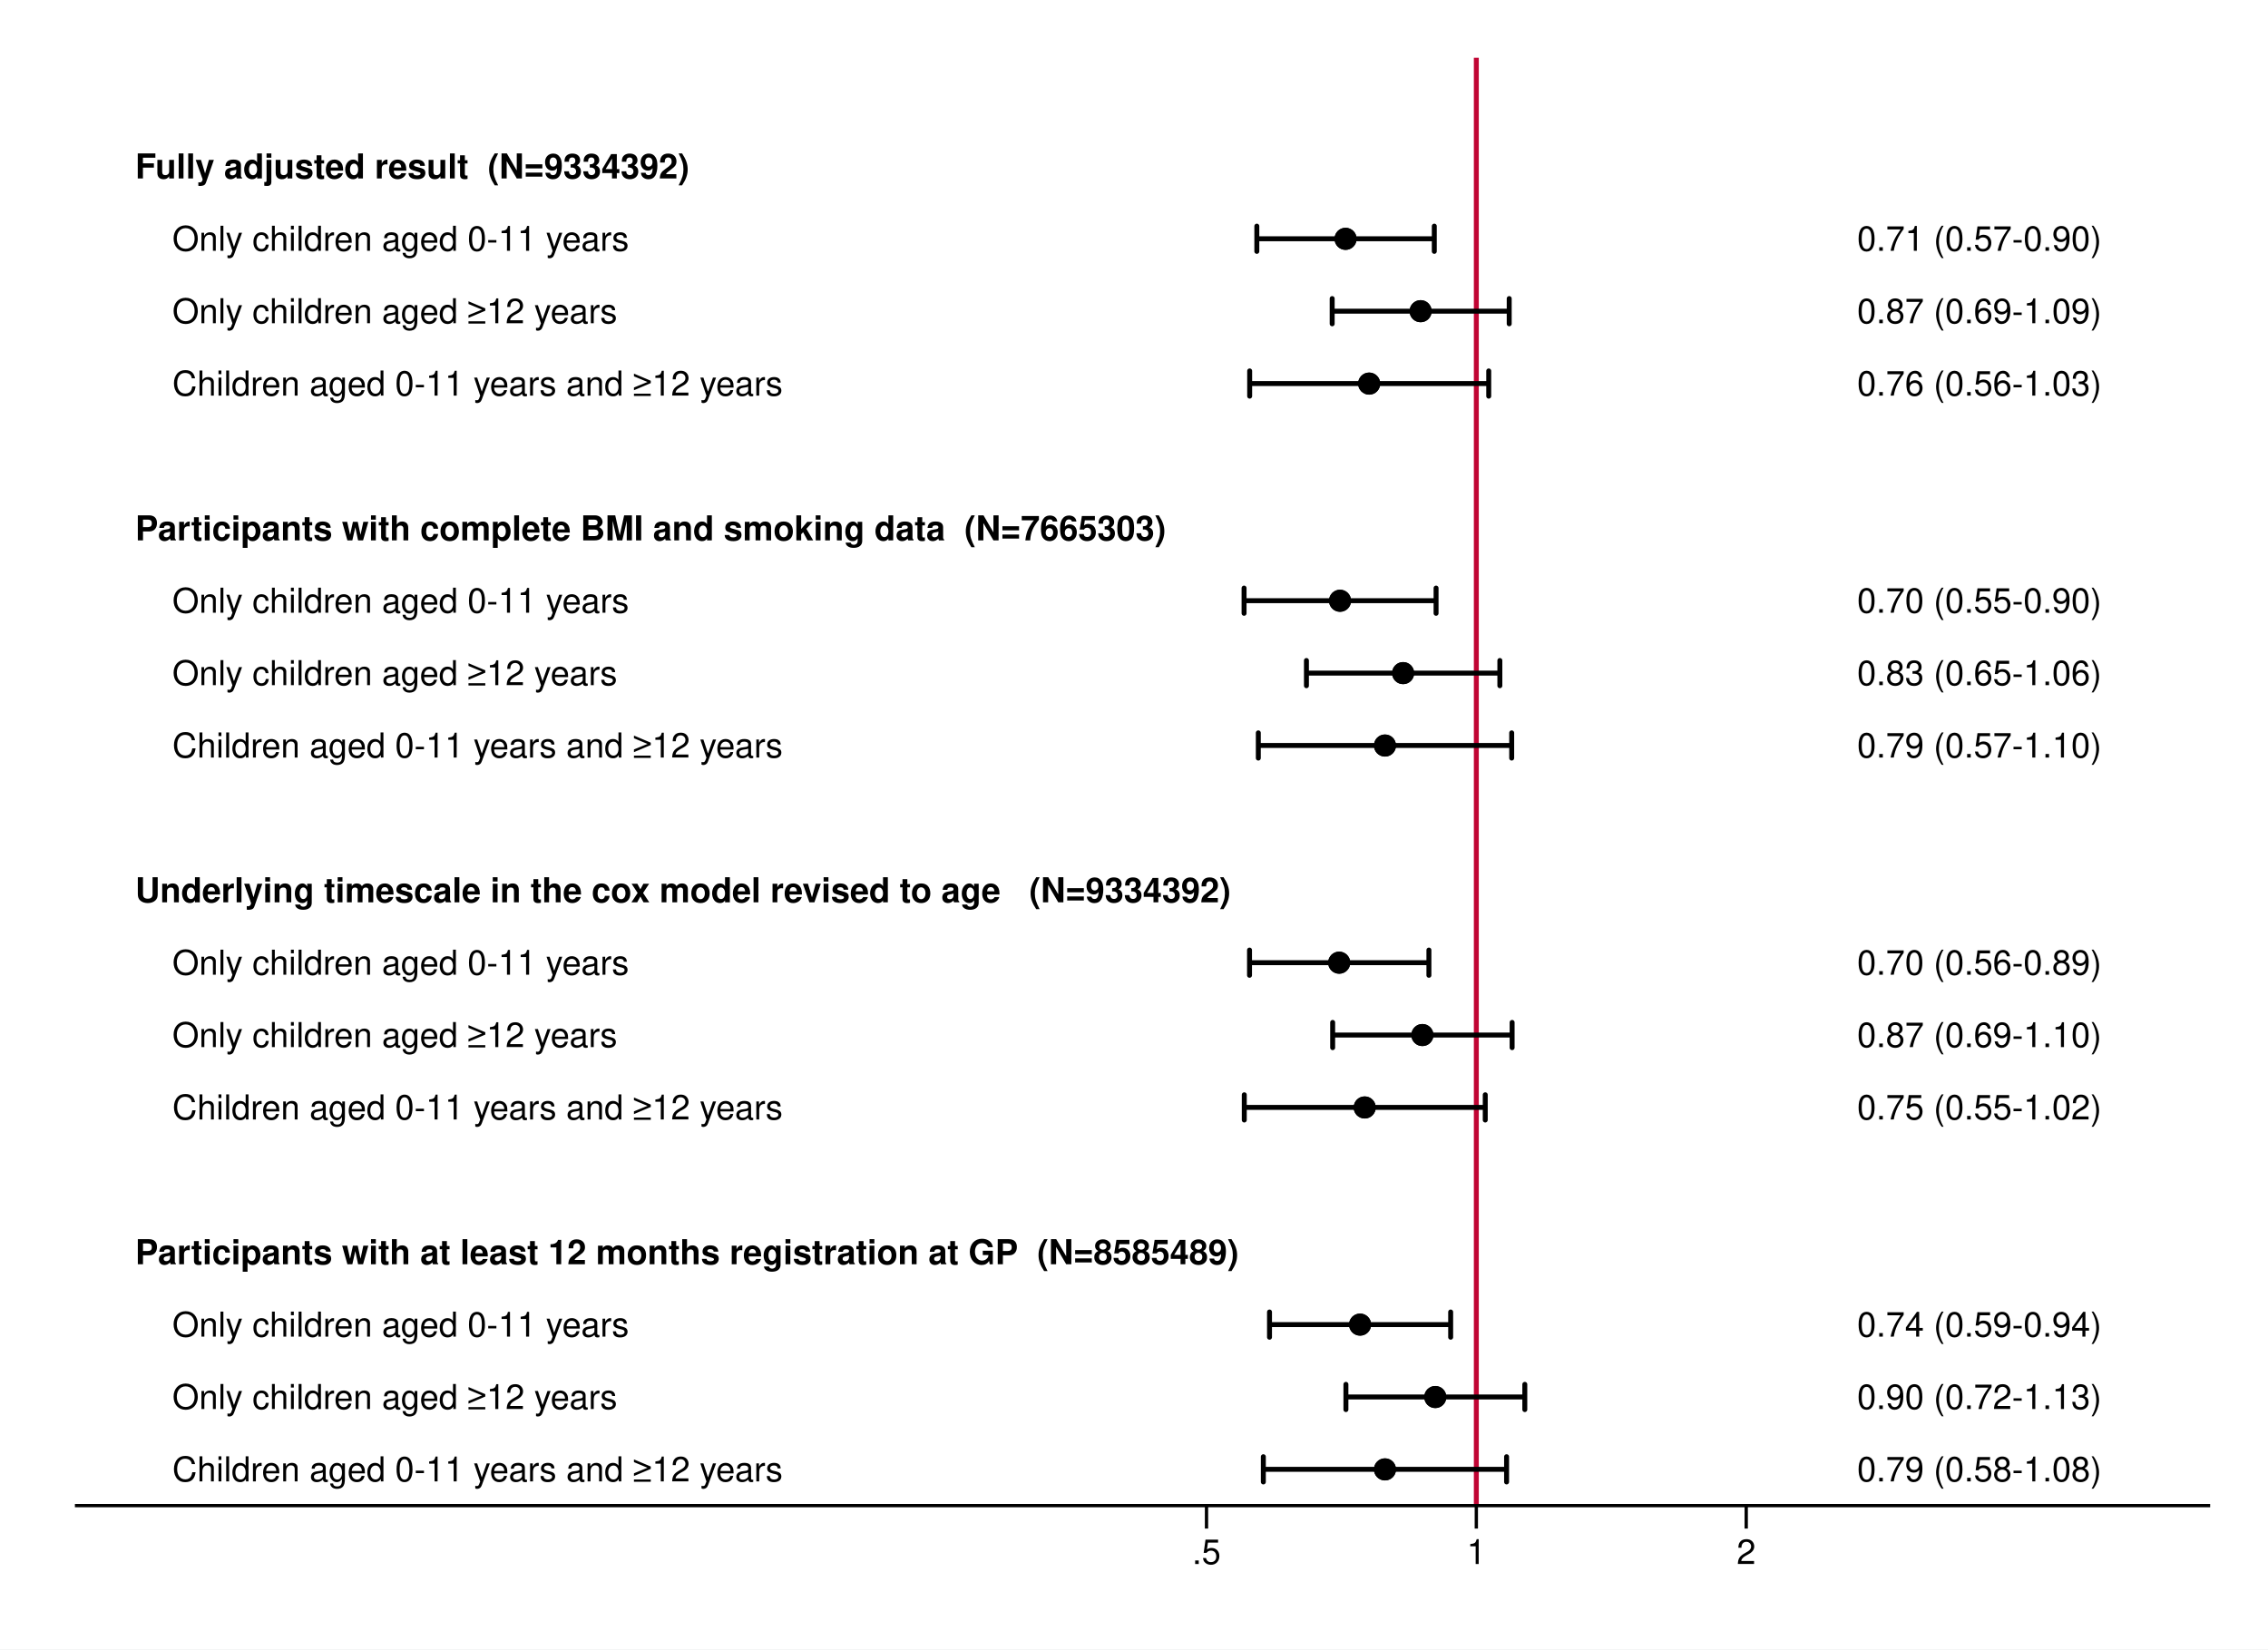
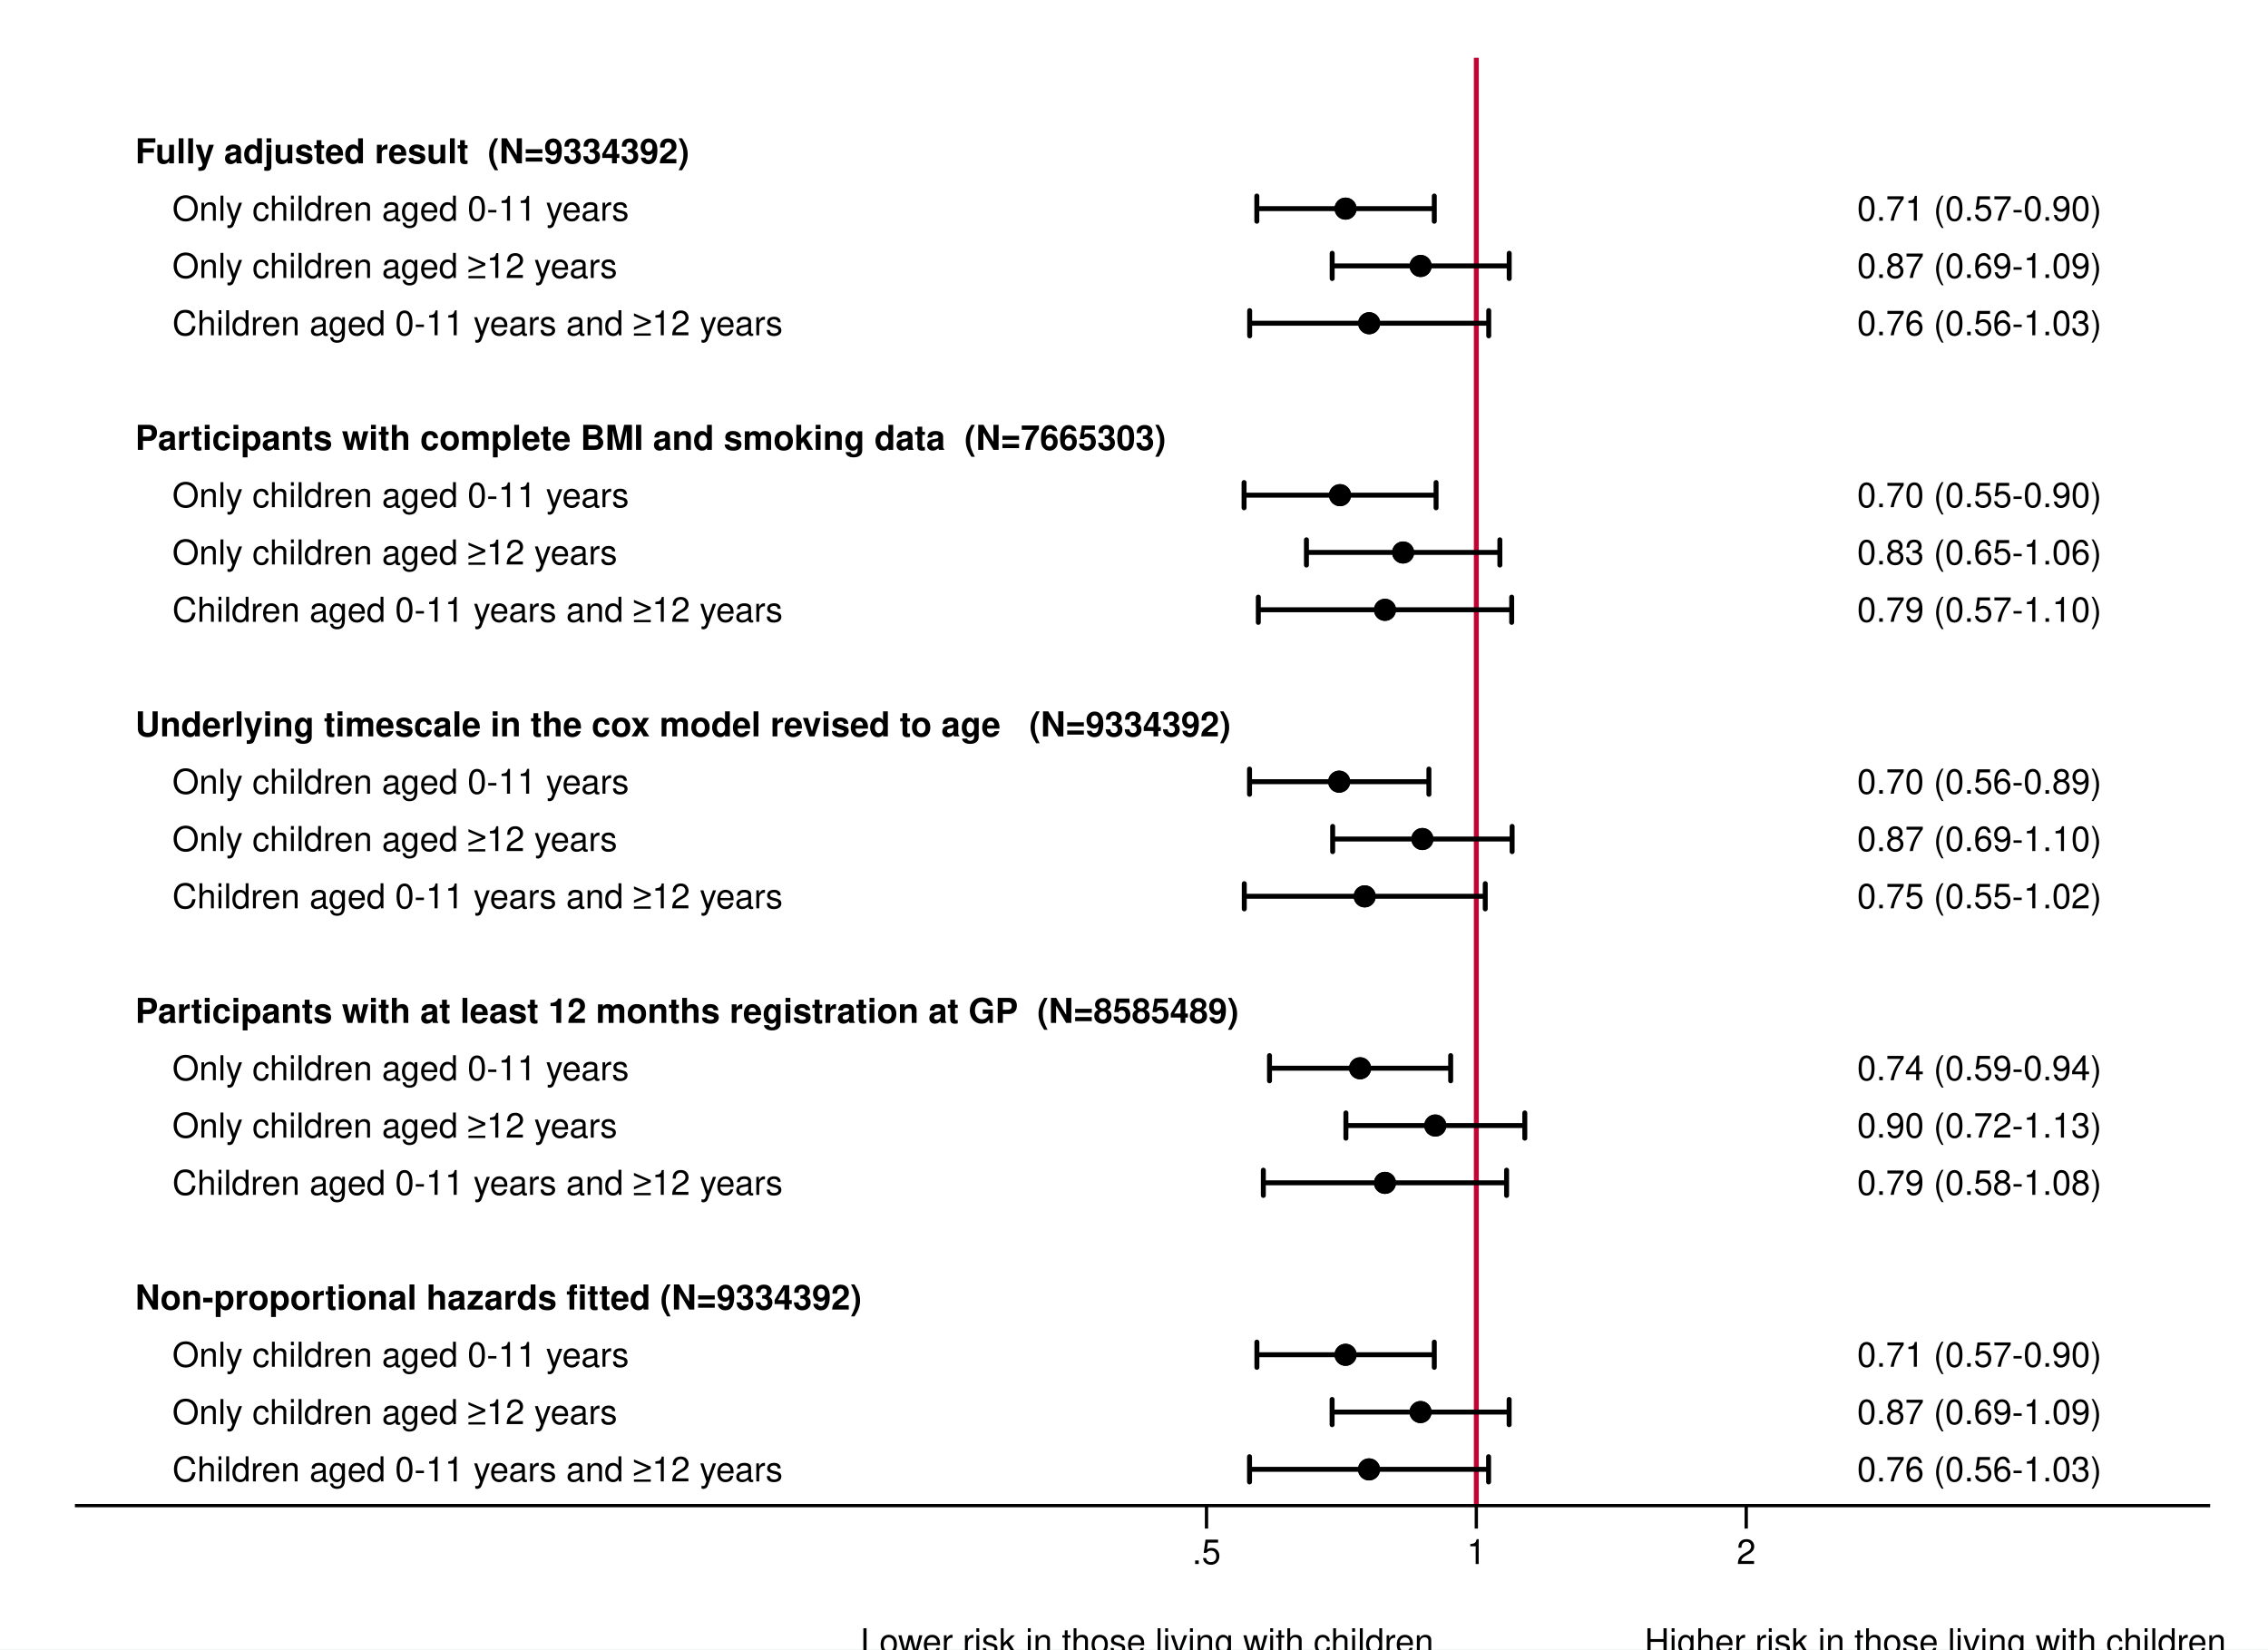
<svg xmlns="http://www.w3.org/2000/svg" version="1.1" width="5.50in" height="4.00in" viewBox="0 0 3960 2880">
  <rect x="0" y="0" width="3960" height="2880" style="fill:#EAF2F3;stroke:none" />
  <rect x="0.00" y="0.00" width="3959.88" height="2880.00" style="fill:#FFFFFF" />
  <rect x="2.88" y="2.88" width="3954.12" height="2874.24" style="fill:none;stroke:#FFFFFF;stroke-width:5.76" />
  <rect x="130.80" y="100.86" width="3728.22" height="2528.29" style="fill:#FFFFFF" />
  <rect x="133.68" y="103.74" width="3722.46" height="2522.53" style="fill:none;stroke:#FFFFFF;stroke-width:5.76" />
  <line x1="2577.71" y1="2629.15" x2="2577.71" y2="100.86" style="stroke:#C10534;stroke-width:8.64" />
-   <circle cx="2418.20" cy="2565.91" r="19.29" style="fill:#000000" />
-   <circle cx="2418.20" cy="2565.91" r="14.97" style="fill:none;stroke:#000000;stroke-width:8.64" />
-   <circle cx="2506.06" cy="2439.56" r="19.29" style="fill:#000000" />
-   <circle cx="2506.06" cy="2439.56" r="14.97" style="fill:none;stroke:#000000;stroke-width:8.64" />
-   <circle cx="2374.76" cy="2313.08" r="19.29" style="fill:#000000" />
-   <circle cx="2374.76" cy="2313.08" r="14.97" style="fill:none;stroke:#000000;stroke-width:8.64" />
-   <circle cx="2382.81" cy="1933.90" r="19.29" style="fill:#000000" />
-   <circle cx="2382.81" cy="1933.90" r="14.97" style="fill:none;stroke:#000000;stroke-width:8.64" />
-   <circle cx="2483.54" cy="1807.43" r="19.29" style="fill:#000000" />
-   <circle cx="2483.54" cy="1807.43" r="14.97" style="fill:none;stroke:#000000;stroke-width:8.64" />
-   <circle cx="2338.26" cy="1681.07" r="19.29" style="fill:#000000" />
-   <circle cx="2338.26" cy="1681.07" r="14.97" style="fill:none;stroke:#000000;stroke-width:8.64" />
-   <circle cx="2418.20" cy="1301.89" r="19.29" style="fill:#000000" />
-   <circle cx="2418.20" cy="1301.89" r="14.97" style="fill:none;stroke:#000000;stroke-width:8.64" />
-   <circle cx="2449.88" cy="1175.41" r="19.29" style="fill:#000000" />
-   <circle cx="2449.88" cy="1175.41" r="14.97" style="fill:none;stroke:#000000;stroke-width:8.64" />
-   <circle cx="2339.74" cy="1049.06" r="19.29" style="fill:#000000" />
-   <circle cx="2339.74" cy="1049.06" r="14.97" style="fill:none;stroke:#000000;stroke-width:8.64" />
-   <circle cx="2390.60" cy="669.88" r="19.29" style="fill:#000000" />
-   <circle cx="2390.60" cy="669.88" r="14.97" style="fill:none;stroke:#000000;stroke-width:8.64" />
-   <circle cx="2480.45" cy="543.40" r="19.29" style="fill:#000000" />
-   <circle cx="2480.45" cy="543.40" r="14.97" style="fill:none;stroke:#000000;stroke-width:8.64" />
-   <circle cx="2349.39" cy="417.05" r="19.29" style="fill:#000000" />
-   <circle cx="2349.39" cy="417.05" r="14.97" style="fill:none;stroke:#000000;stroke-width:8.64" />
-   <line x1="2205.84" y1="2565.79" x2="2630.55" y2="2565.79" style="stroke:#000000;stroke-width:8.64" />
-   <line x1="2630.55" y1="2587.82" x2="2630.55" y2="2543.76" stroke-linecap="round" style="stroke:#000000;stroke-width:8.64" />
-   <line x1="2205.84" y1="2587.82" x2="2205.84" y2="2543.76" stroke-linecap="round" style="stroke:#000000;stroke-width:8.64" />
-   <line x1="2350.01" y1="2439.44" x2="2662.36" y2="2439.44" style="stroke:#000000;stroke-width:8.64" />
-   <line x1="2662.36" y1="2461.46" x2="2662.36" y2="2417.41" stroke-linecap="round" style="stroke:#000000;stroke-width:8.64" />
-   <line x1="2350.01" y1="2461.46" x2="2350.01" y2="2417.41" stroke-linecap="round" style="stroke:#000000;stroke-width:8.64" />
-   <line x1="2216.61" y1="2313.08" x2="2532.91" y2="2313.08" style="stroke:#000000;stroke-width:8.64" />
-   <line x1="2532.91" y1="2335.11" x2="2532.91" y2="2291.06" stroke-linecap="round" style="stroke:#000000;stroke-width:8.64" />
-   <line x1="2216.61" y1="2335.11" x2="2216.61" y2="2291.06" stroke-linecap="round" style="stroke:#000000;stroke-width:8.64" />
-   <line x1="2172.55" y1="1933.78" x2="2593.30" y2="1933.78" style="stroke:#000000;stroke-width:8.64" />
-   <line x1="2593.30" y1="1955.81" x2="2593.30" y2="1911.75" stroke-linecap="round" style="stroke:#000000;stroke-width:8.64" />
-   <line x1="2172.55" y1="1955.81" x2="2172.55" y2="1911.75" stroke-linecap="round" style="stroke:#000000;stroke-width:8.64" />
-   <line x1="2326.87" y1="1807.43" x2="2640.21" y2="1807.43" style="stroke:#000000;stroke-width:8.64" />
-   <line x1="2640.21" y1="1829.45" x2="2640.21" y2="1785.40" stroke-linecap="round" style="stroke:#000000;stroke-width:8.64" />
-   <line x1="2326.87" y1="1829.45" x2="2326.87" y2="1785.40" stroke-linecap="round" style="stroke:#000000;stroke-width:8.64" />
-   <line x1="2181.71" y1="1681.07" x2="2494.92" y2="1681.07" style="stroke:#000000;stroke-width:8.64" />
-   <line x1="2494.92" y1="1703.10" x2="2494.92" y2="1659.04" stroke-linecap="round" style="stroke:#000000;stroke-width:8.64" />
-   <line x1="2181.71" y1="1703.10" x2="2181.71" y2="1659.04" stroke-linecap="round" style="stroke:#000000;stroke-width:8.64" />
-   <line x1="2197.06" y1="1301.77" x2="2639.46" y2="1301.77" style="stroke:#000000;stroke-width:8.64" />
-   <line x1="2639.46" y1="1323.80" x2="2639.46" y2="1279.74" stroke-linecap="round" style="stroke:#000000;stroke-width:8.64" />
-   <line x1="2197.06" y1="1323.80" x2="2197.06" y2="1279.74" stroke-linecap="round" style="stroke:#000000;stroke-width:8.64" />
-   <line x1="2281.08" y1="1175.41" x2="2618.80" y2="1175.41" style="stroke:#000000;stroke-width:8.64" />
-   <line x1="2618.80" y1="1197.44" x2="2618.80" y2="1153.39" stroke-linecap="round" style="stroke:#000000;stroke-width:8.64" />
-   <line x1="2281.08" y1="1197.44" x2="2281.08" y2="1153.39" stroke-linecap="round" style="stroke:#000000;stroke-width:8.64" />
-   <line x1="2172.18" y1="1048.94" x2="2507.42" y2="1048.94" style="stroke:#000000;stroke-width:8.64" />
-   <line x1="2507.42" y1="1070.97" x2="2507.42" y2="1026.91" stroke-linecap="round" style="stroke:#000000;stroke-width:8.64" />
-   <line x1="2172.18" y1="1070.97" x2="2172.18" y2="1026.91" stroke-linecap="round" style="stroke:#000000;stroke-width:8.64" />
-   <line x1="2181.96" y1="669.76" x2="2599.37" y2="669.76" style="stroke:#000000;stroke-width:8.64" />
-   <line x1="2599.37" y1="691.78" x2="2599.37" y2="647.73" stroke-linecap="round" style="stroke:#000000;stroke-width:8.64" />
-   <line x1="2181.96" y1="691.78" x2="2181.96" y2="647.73" stroke-linecap="round" style="stroke:#000000;stroke-width:8.64" />
-   <line x1="2326.01" y1="543.40" x2="2635.13" y2="543.40" style="stroke:#000000;stroke-width:8.64" />
-   <line x1="2635.13" y1="565.43" x2="2635.13" y2="521.38" stroke-linecap="round" style="stroke:#000000;stroke-width:8.64" />
-   <line x1="2326.01" y1="565.43" x2="2326.01" y2="521.38" stroke-linecap="round" style="stroke:#000000;stroke-width:8.64" />
-   <line x1="2194.46" y1="416.93" x2="2504.33" y2="416.93" style="stroke:#000000;stroke-width:8.64" />
-   <line x1="2504.33" y1="438.95" x2="2504.33" y2="394.90" stroke-linecap="round" style="stroke:#000000;stroke-width:8.64" />
-   <line x1="2194.46" y1="438.95" x2="2194.46" y2="394.90" stroke-linecap="round" style="stroke:#000000;stroke-width:8.64" />
+   <circle cx="2390.36" cy="2565.91" r="19.29" style="fill:#000000" />
+   <circle cx="2390.36" cy="2565.91" r="14.97" style="fill:none;stroke:#000000;stroke-width:8.64" />
+   <circle cx="2480.32" cy="2465.80" r="19.29" style="fill:#000000" />
+   <circle cx="2480.32" cy="2465.80" r="14.97" style="fill:none;stroke:#000000;stroke-width:8.64" />
+   <circle cx="2349.39" cy="2365.80" r="19.29" style="fill:#000000" />
+   <circle cx="2349.39" cy="2365.80" r="14.97" style="fill:none;stroke:#000000;stroke-width:8.64" />
+   <circle cx="2418.20" cy="2065.58" r="19.29" style="fill:#000000" />
+   <circle cx="2418.20" cy="2065.58" r="14.97" style="fill:none;stroke:#000000;stroke-width:8.64" />
+   <circle cx="2506.06" cy="1965.46" r="19.29" style="fill:#000000" />
+   <circle cx="2506.06" cy="1965.46" r="14.97" style="fill:none;stroke:#000000;stroke-width:8.64" />
+   <circle cx="2374.76" cy="1865.47" r="19.29" style="fill:#000000" />
+   <circle cx="2374.76" cy="1865.47" r="14.97" style="fill:none;stroke:#000000;stroke-width:8.64" />
+   <circle cx="2382.81" cy="1565.24" r="19.29" style="fill:#000000" />
+   <circle cx="2382.81" cy="1565.24" r="14.97" style="fill:none;stroke:#000000;stroke-width:8.64" />
+   <circle cx="2483.54" cy="1465.12" r="19.29" style="fill:#000000" />
+   <circle cx="2483.54" cy="1465.12" r="14.97" style="fill:none;stroke:#000000;stroke-width:8.64" />
+   <circle cx="2338.26" cy="1365.01" r="19.29" style="fill:#000000" />
+   <circle cx="2338.26" cy="1365.01" r="14.97" style="fill:none;stroke:#000000;stroke-width:8.64" />
+   <circle cx="2418.20" cy="1064.90" r="19.29" style="fill:#000000" />
+   <circle cx="2418.20" cy="1064.90" r="14.97" style="fill:none;stroke:#000000;stroke-width:8.64" />
+   <circle cx="2449.88" cy="964.79" r="19.29" style="fill:#000000" />
+   <circle cx="2449.88" cy="964.79" r="14.97" style="fill:none;stroke:#000000;stroke-width:8.64" />
+   <circle cx="2339.74" cy="864.67" r="19.29" style="fill:#000000" />
+   <circle cx="2339.74" cy="864.67" r="14.97" style="fill:none;stroke:#000000;stroke-width:8.64" />
+   <circle cx="2390.60" cy="564.44" r="19.29" style="fill:#000000" />
+   <circle cx="2390.60" cy="564.44" r="14.97" style="fill:none;stroke:#000000;stroke-width:8.64" />
+   <circle cx="2480.45" cy="464.45" r="19.29" style="fill:#000000" />
+   <circle cx="2480.45" cy="464.45" r="14.97" style="fill:none;stroke:#000000;stroke-width:8.64" />
+   <circle cx="2349.39" cy="364.33" r="19.29" style="fill:#000000" />
+   <circle cx="2349.39" cy="364.33" r="14.97" style="fill:none;stroke:#000000;stroke-width:8.64" />
+   <line x1="2181.71" y1="2565.79" x2="2599.12" y2="2565.79" style="stroke:#000000;stroke-width:8.64" />
+   <line x1="2599.12" y1="2587.82" x2="2599.12" y2="2543.76" stroke-linecap="round" style="stroke:#000000;stroke-width:8.64" />
+   <line x1="2181.71" y1="2587.82" x2="2181.71" y2="2543.76" stroke-linecap="round" style="stroke:#000000;stroke-width:8.64" />
+   <line x1="2325.88" y1="2465.80" x2="2635.01" y2="2465.80" style="stroke:#000000;stroke-width:8.64" />
+   <line x1="2635.01" y1="2487.82" x2="2635.01" y2="2443.77" stroke-linecap="round" style="stroke:#000000;stroke-width:8.64" />
+   <line x1="2325.88" y1="2487.82" x2="2325.88" y2="2443.77" stroke-linecap="round" style="stroke:#000000;stroke-width:8.64" />
+   <line x1="2194.58" y1="2365.68" x2="2504.33" y2="2365.68" style="stroke:#000000;stroke-width:8.64" />
+   <line x1="2504.33" y1="2387.71" x2="2504.33" y2="2343.65" stroke-linecap="round" style="stroke:#000000;stroke-width:8.64" />
+   <line x1="2194.58" y1="2387.71" x2="2194.58" y2="2343.65" stroke-linecap="round" style="stroke:#000000;stroke-width:8.64" />
+   <line x1="2205.84" y1="2065.45" x2="2630.55" y2="2065.45" style="stroke:#000000;stroke-width:8.64" />
+   <line x1="2630.55" y1="2087.48" x2="2630.55" y2="2043.42" stroke-linecap="round" style="stroke:#000000;stroke-width:8.64" />
+   <line x1="2205.84" y1="2087.48" x2="2205.84" y2="2043.42" stroke-linecap="round" style="stroke:#000000;stroke-width:8.64" />
+   <line x1="2350.01" y1="1965.46" x2="2662.36" y2="1965.46" style="stroke:#000000;stroke-width:8.64" />
+   <line x1="2662.36" y1="1987.49" x2="2662.36" y2="1943.43" stroke-linecap="round" style="stroke:#000000;stroke-width:8.64" />
+   <line x1="2350.01" y1="1987.49" x2="2350.01" y2="1943.43" stroke-linecap="round" style="stroke:#000000;stroke-width:8.64" />
+   <line x1="2216.61" y1="1865.34" x2="2532.91" y2="1865.34" style="stroke:#000000;stroke-width:8.64" />
+   <line x1="2532.91" y1="1887.37" x2="2532.91" y2="1843.31" stroke-linecap="round" style="stroke:#000000;stroke-width:8.64" />
+   <line x1="2216.61" y1="1887.37" x2="2216.61" y2="1843.31" stroke-linecap="round" style="stroke:#000000;stroke-width:8.64" />
+   <line x1="2172.55" y1="1565.12" x2="2593.30" y2="1565.12" style="stroke:#000000;stroke-width:8.64" />
+   <line x1="2593.30" y1="1587.14" x2="2593.30" y2="1543.09" stroke-linecap="round" style="stroke:#000000;stroke-width:8.64" />
+   <line x1="2172.55" y1="1587.14" x2="2172.55" y2="1543.09" stroke-linecap="round" style="stroke:#000000;stroke-width:8.64" />
+   <line x1="2326.87" y1="1465.12" x2="2640.21" y2="1465.12" style="stroke:#000000;stroke-width:8.64" />
+   <line x1="2640.21" y1="1487.15" x2="2640.21" y2="1443.09" stroke-linecap="round" style="stroke:#000000;stroke-width:8.64" />
+   <line x1="2326.87" y1="1487.15" x2="2326.87" y2="1443.09" stroke-linecap="round" style="stroke:#000000;stroke-width:8.64" />
+   <line x1="2181.71" y1="1365.01" x2="2494.92" y2="1365.01" style="stroke:#000000;stroke-width:8.64" />
+   <line x1="2494.92" y1="1387.03" x2="2494.92" y2="1342.98" stroke-linecap="round" style="stroke:#000000;stroke-width:8.64" />
+   <line x1="2181.71" y1="1387.03" x2="2181.71" y2="1342.98" stroke-linecap="round" style="stroke:#000000;stroke-width:8.64" />
+   <line x1="2197.06" y1="1064.78" x2="2639.46" y2="1064.78" style="stroke:#000000;stroke-width:8.64" />
+   <line x1="2639.46" y1="1086.81" x2="2639.46" y2="1042.75" stroke-linecap="round" style="stroke:#000000;stroke-width:8.64" />
+   <line x1="2197.06" y1="1086.81" x2="2197.06" y2="1042.75" stroke-linecap="round" style="stroke:#000000;stroke-width:8.64" />
+   <line x1="2281.08" y1="964.66" x2="2618.80" y2="964.66" style="stroke:#000000;stroke-width:8.64" />
+   <line x1="2618.80" y1="986.69" x2="2618.80" y2="942.63" stroke-linecap="round" style="stroke:#000000;stroke-width:8.64" />
+   <line x1="2281.08" y1="986.69" x2="2281.08" y2="942.63" stroke-linecap="round" style="stroke:#000000;stroke-width:8.64" />
+   <line x1="2172.18" y1="864.67" x2="2507.42" y2="864.67" style="stroke:#000000;stroke-width:8.64" />
+   <line x1="2507.42" y1="886.70" x2="2507.42" y2="842.64" stroke-linecap="round" style="stroke:#000000;stroke-width:8.64" />
+   <line x1="2172.18" y1="886.70" x2="2172.18" y2="842.64" stroke-linecap="round" style="stroke:#000000;stroke-width:8.64" />
+   <line x1="2181.96" y1="564.44" x2="2599.37" y2="564.44" style="stroke:#000000;stroke-width:8.64" />
+   <line x1="2599.37" y1="586.47" x2="2599.37" y2="542.41" stroke-linecap="round" style="stroke:#000000;stroke-width:8.64" />
+   <line x1="2181.96" y1="586.47" x2="2181.96" y2="542.41" stroke-linecap="round" style="stroke:#000000;stroke-width:8.64" />
+   <line x1="2326.01" y1="464.32" x2="2635.13" y2="464.32" style="stroke:#000000;stroke-width:8.64" />
+   <line x1="2635.13" y1="486.35" x2="2635.13" y2="442.30" stroke-linecap="round" style="stroke:#000000;stroke-width:8.64" />
+   <line x1="2326.01" y1="486.35" x2="2326.01" y2="442.30" stroke-linecap="round" style="stroke:#000000;stroke-width:8.64" />
+   <line x1="2194.46" y1="364.33" x2="2504.33" y2="364.33" style="stroke:#000000;stroke-width:8.64" />
+   <line x1="2504.33" y1="386.36" x2="2504.33" y2="342.30" stroke-linecap="round" style="stroke:#000000;stroke-width:8.64" />
+   <line x1="2194.46" y1="386.36" x2="2194.46" y2="342.30" stroke-linecap="round" style="stroke:#000000;stroke-width:8.64" />
  <text x="236.12" y="2586.83" style="font-family:'Helvetica';font-size:60.02px;fill:#000000" />
-   <text x="236.12" y="2460.47" style="font-family:'Helvetica';font-size:60.02px;fill:#000000" />
-   <text x="236.12" y="2334.12" style="font-family:'Helvetica';font-size:60.02px;fill:#000000" />
-   <text x="236.12" y="2207.65" style="font-family:'Helvetica';font-weight:bold;font-size:60.02px;fill:#000000">Participants with at least 12 months registration at GP  (N=8585489)</text>
-   <text x="236.12" y="2081.29" style="font-family:'Helvetica';font-size:60.02px;fill:#000000" />
-   <text x="236.12" y="1954.82" style="font-family:'Helvetica';font-size:60.02px;fill:#000000" />
-   <text x="236.12" y="1828.46" style="font-family:'Helvetica';font-size:60.02px;fill:#000000" />
-   <text x="236.12" y="1702.11" style="font-family:'Helvetica';font-size:60.02px;fill:#000000" />
-   <text x="236.12" y="1575.63" style="font-family:'Helvetica';font-weight:bold;font-size:60.02px;fill:#000000">Underlying timescale in the cox model revised to age   (N=9334392)</text>
-   <text x="236.12" y="1449.28" style="font-family:'Helvetica';font-size:60.02px;fill:#000000" />
-   <text x="236.12" y="1322.81" style="font-family:'Helvetica';font-size:60.02px;fill:#000000" />
-   <text x="236.12" y="1196.45" style="font-family:'Helvetica';font-size:60.02px;fill:#000000" />
-   <text x="236.12" y="1069.98" style="font-family:'Helvetica';font-size:60.02px;fill:#000000" />
-   <text x="236.12" y="943.62" style="font-family:'Helvetica';font-weight:bold;font-size:60.02px;fill:#000000">Participants with complete BMI and smoking data  (N=7665303)</text>
-   <text x="236.12" y="817.27" style="font-family:'Helvetica';font-size:60.02px;fill:#000000" />
-   <text x="236.12" y="690.79" style="font-family:'Helvetica';font-size:60.02px;fill:#000000" />
-   <text x="236.12" y="564.44" style="font-family:'Helvetica';font-size:60.02px;fill:#000000" />
-   <text x="236.12" y="437.96" style="font-family:'Helvetica';font-size:60.02px;fill:#000000" />
-   <text x="236.12" y="311.61" style="font-family:'Helvetica';font-weight:bold;font-size:60.02px;fill:#000000">Fully adjusted result  (N=9334392)</text>
+   <text x="236.12" y="2486.83" style="font-family:'Helvetica';font-size:60.02px;fill:#000000" />
+   <text x="236.12" y="2386.72" style="font-family:'Helvetica';font-size:60.02px;fill:#000000" />
+   <text x="236.12" y="2286.72" style="font-family:'Helvetica';font-weight:bold;font-size:60.02px;fill:#000000">Non-proportional hazards fitted (N=9334392)</text>
+   <text x="236.12" y="2186.61" style="font-family:'Helvetica';font-size:60.02px;fill:#000000" />
+   <text x="236.12" y="2086.49" style="font-family:'Helvetica';font-size:60.02px;fill:#000000" />
+   <text x="236.12" y="1986.50" style="font-family:'Helvetica';font-size:60.02px;fill:#000000" />
+   <text x="236.12" y="1886.38" style="font-family:'Helvetica';font-size:60.02px;fill:#000000" />
+   <text x="236.12" y="1786.26" style="font-family:'Helvetica';font-weight:bold;font-size:60.02px;fill:#000000">Participants with at least 12 months registration at GP  (N=8585489)</text>
+   <text x="236.12" y="1686.27" style="font-family:'Helvetica';font-size:60.02px;fill:#000000" />
+   <text x="236.12" y="1586.15" style="font-family:'Helvetica';font-size:60.02px;fill:#000000" />
+   <text x="236.12" y="1486.16" style="font-family:'Helvetica';font-size:60.02px;fill:#000000" />
+   <text x="236.12" y="1386.04" style="font-family:'Helvetica';font-size:60.02px;fill:#000000" />
+   <text x="236.12" y="1285.93" style="font-family:'Helvetica';font-weight:bold;font-size:60.02px;fill:#000000">Underlying timescale in the cox model revised to age   (N=9334392)</text>
+   <text x="236.12" y="1185.93" style="font-family:'Helvetica';font-size:60.02px;fill:#000000" />
+   <text x="236.12" y="1085.82" style="font-family:'Helvetica';font-size:60.02px;fill:#000000" />
+   <text x="236.12" y="985.70" style="font-family:'Helvetica';font-size:60.02px;fill:#000000" />
+   <text x="236.12" y="885.71" style="font-family:'Helvetica';font-size:60.02px;fill:#000000" />
+   <text x="236.12" y="785.59" style="font-family:'Helvetica';font-weight:bold;font-size:60.02px;fill:#000000">Participants with complete BMI and smoking data  (N=7665303)</text>
+   <text x="236.12" y="685.60" style="font-family:'Helvetica';font-size:60.02px;fill:#000000" />
+   <text x="236.12" y="585.48" style="font-family:'Helvetica';font-size:60.02px;fill:#000000" />
+   <text x="236.12" y="485.36" style="font-family:'Helvetica';font-size:60.02px;fill:#000000" />
+   <text x="236.12" y="385.37" style="font-family:'Helvetica';font-size:60.02px;fill:#000000" />
+   <text x="236.12" y="285.25" style="font-family:'Helvetica';font-weight:bold;font-size:60.02px;fill:#000000">Fully adjusted result  (N=9334392)</text>
  <text x="236.12" y="185.26" style="font-family:'Helvetica';font-size:60.02px;fill:#000000" />
  <text x="300.84" y="2586.83" style="font-family:'Helvetica';font-size:60.02px;fill:#000000">Children aged 0-11 years and ≥12 years</text>
-   <text x="300.84" y="2460.47" style="font-family:'Helvetica';font-size:60.02px;fill:#000000">Only children aged ≥12 years</text>
-   <text x="300.84" y="2334.12" style="font-family:'Helvetica';font-size:60.02px;fill:#000000">Only children aged 0-11 years</text>
-   <text x="300.84" y="1954.82" style="font-family:'Helvetica';font-size:60.02px;fill:#000000">Children aged 0-11 years and ≥12 years</text>
-   <text x="300.84" y="1828.46" style="font-family:'Helvetica';font-size:60.02px;fill:#000000">Only children aged ≥12 years</text>
-   <text x="300.84" y="1702.11" style="font-family:'Helvetica';font-size:60.02px;fill:#000000">Only children aged 0-11 years</text>
-   <text x="300.84" y="1322.81" style="font-family:'Helvetica';font-size:60.02px;fill:#000000">Children aged 0-11 years and ≥12 years</text>
-   <text x="300.84" y="1196.45" style="font-family:'Helvetica';font-size:60.02px;fill:#000000">Only children aged ≥12 years</text>
-   <text x="300.84" y="1069.98" style="font-family:'Helvetica';font-size:60.02px;fill:#000000">Only children aged 0-11 years</text>
-   <text x="300.84" y="690.79" style="font-family:'Helvetica';font-size:60.02px;fill:#000000">Children aged 0-11 years and ≥12 years</text>
-   <text x="300.84" y="564.44" style="font-family:'Helvetica';font-size:60.02px;fill:#000000">Only children aged ≥12 years</text>
-   <text x="300.84" y="437.96" style="font-family:'Helvetica';font-size:60.02px;fill:#000000">Only children aged 0-11 years</text>
-   <text x="3242.62" y="2586.83" style="font-family:'Helvetica';font-size:60.02px;fill:#000000">0.79 (0.58-1.08)</text>
-   <text x="3242.62" y="2460.47" style="font-family:'Helvetica';font-size:60.02px;fill:#000000">0.90 (0.72-1.13)</text>
-   <text x="3242.62" y="2334.12" style="font-family:'Helvetica';font-size:60.02px;fill:#000000">0.74 (0.59-0.94)</text>
-   <text x="3242.62" y="1954.82" style="font-family:'Helvetica';font-size:60.02px;fill:#000000">0.75 (0.55-1.02)</text>
-   <text x="3242.62" y="1828.46" style="font-family:'Helvetica';font-size:60.02px;fill:#000000">0.87 (0.69-1.10)</text>
-   <text x="3242.62" y="1702.11" style="font-family:'Helvetica';font-size:60.02px;fill:#000000">0.70 (0.56-0.89)</text>
-   <text x="3242.62" y="1322.81" style="font-family:'Helvetica';font-size:60.02px;fill:#000000">0.79 (0.57-1.10)</text>
-   <text x="3242.62" y="1196.45" style="font-family:'Helvetica';font-size:60.02px;fill:#000000">0.83 (0.65-1.06)</text>
-   <text x="3242.62" y="1069.98" style="font-family:'Helvetica';font-size:60.02px;fill:#000000">0.70 (0.55-0.90)</text>
-   <text x="3242.62" y="690.79" style="font-family:'Helvetica';font-size:60.02px;fill:#000000">0.76 (0.56-1.03)</text>
-   <text x="3242.62" y="564.44" style="font-family:'Helvetica';font-size:60.02px;fill:#000000">0.87 (0.69-1.09)</text>
-   <text x="3242.62" y="437.96" style="font-family:'Helvetica';font-size:60.02px;fill:#000000">0.71 (0.57-0.90)</text>
+   <text x="300.84" y="2486.83" style="font-family:'Helvetica';font-size:60.02px;fill:#000000">Only children aged ≥12 years</text>
+   <text x="300.84" y="2386.72" style="font-family:'Helvetica';font-size:60.02px;fill:#000000">Only children aged 0-11 years</text>
+   <text x="300.84" y="2086.49" style="font-family:'Helvetica';font-size:60.02px;fill:#000000">Children aged 0-11 years and ≥12 years</text>
+   <text x="300.84" y="1986.50" style="font-family:'Helvetica';font-size:60.02px;fill:#000000">Only children aged ≥12 years</text>
+   <text x="300.84" y="1886.38" style="font-family:'Helvetica';font-size:60.02px;fill:#000000">Only children aged 0-11 years</text>
+   <text x="300.84" y="1586.15" style="font-family:'Helvetica';font-size:60.02px;fill:#000000">Children aged 0-11 years and ≥12 years</text>
+   <text x="300.84" y="1486.16" style="font-family:'Helvetica';font-size:60.02px;fill:#000000">Only children aged ≥12 years</text>
+   <text x="300.84" y="1386.04" style="font-family:'Helvetica';font-size:60.02px;fill:#000000">Only children aged 0-11 years</text>
+   <text x="300.84" y="1085.82" style="font-family:'Helvetica';font-size:60.02px;fill:#000000">Children aged 0-11 years and ≥12 years</text>
+   <text x="300.84" y="985.70" style="font-family:'Helvetica';font-size:60.02px;fill:#000000">Only children aged ≥12 years</text>
+   <text x="300.84" y="885.71" style="font-family:'Helvetica';font-size:60.02px;fill:#000000">Only children aged 0-11 years</text>
+   <text x="300.84" y="585.48" style="font-family:'Helvetica';font-size:60.02px;fill:#000000">Children aged 0-11 years and ≥12 years</text>
+   <text x="300.84" y="485.36" style="font-family:'Helvetica';font-size:60.02px;fill:#000000">Only children aged ≥12 years</text>
+   <text x="300.84" y="385.37" style="font-family:'Helvetica';font-size:60.02px;fill:#000000">Only children aged 0-11 years</text>
+   <text x="3242.62" y="2586.83" style="font-family:'Helvetica';font-size:60.02px;fill:#000000">0.76 (0.56-1.03)</text>
+   <text x="3242.62" y="2486.83" style="font-family:'Helvetica';font-size:60.02px;fill:#000000">0.87 (0.69-1.09)</text>
+   <text x="3242.62" y="2386.72" style="font-family:'Helvetica';font-size:60.02px;fill:#000000">0.71 (0.57-0.90)</text>
+   <text x="3242.62" y="2086.49" style="font-family:'Helvetica';font-size:60.02px;fill:#000000">0.79 (0.58-1.08)</text>
+   <text x="3242.62" y="1986.50" style="font-family:'Helvetica';font-size:60.02px;fill:#000000">0.90 (0.72-1.13)</text>
+   <text x="3242.62" y="1886.38" style="font-family:'Helvetica';font-size:60.02px;fill:#000000">0.74 (0.59-0.94)</text>
+   <text x="3242.62" y="1586.15" style="font-family:'Helvetica';font-size:60.02px;fill:#000000">0.75 (0.55-1.02)</text>
+   <text x="3242.62" y="1486.16" style="font-family:'Helvetica';font-size:60.02px;fill:#000000">0.87 (0.69-1.10)</text>
+   <text x="3242.62" y="1386.04" style="font-family:'Helvetica';font-size:60.02px;fill:#000000">0.70 (0.56-0.89)</text>
+   <text x="3242.62" y="1085.82" style="font-family:'Helvetica';font-size:60.02px;fill:#000000">0.79 (0.57-1.10)</text>
+   <text x="3242.62" y="985.70" style="font-family:'Helvetica';font-size:60.02px;fill:#000000">0.83 (0.65-1.06)</text>
+   <text x="3242.62" y="885.71" style="font-family:'Helvetica';font-size:60.02px;fill:#000000">0.70 (0.55-0.90)</text>
+   <text x="3242.62" y="585.48" style="font-family:'Helvetica';font-size:60.02px;fill:#000000">0.76 (0.56-1.03)</text>
+   <text x="3242.62" y="485.36" style="font-family:'Helvetica';font-size:60.02px;fill:#000000">0.87 (0.69-1.09)</text>
+   <text x="3242.62" y="385.37" style="font-family:'Helvetica';font-size:60.02px;fill:#000000">0.71 (0.57-0.90)</text>
  <text x="3242.62" y="2586.83" style="font-family:'Helvetica';font-size:60.02px;fill:#000000" />
-   <text x="3242.62" y="2460.47" style="font-family:'Helvetica';font-size:60.02px;fill:#000000" />
-   <text x="3242.62" y="2334.12" style="font-family:'Helvetica';font-size:60.02px;fill:#000000" />
-   <text x="3242.62" y="2207.65" style="font-family:'Helvetica';font-size:60.02px;fill:#000000" />
-   <text x="3242.62" y="2081.29" style="font-family:'Helvetica';font-size:60.02px;fill:#000000" />
-   <text x="3242.62" y="1954.82" style="font-family:'Helvetica';font-size:60.02px;fill:#000000" />
-   <text x="3242.62" y="1828.46" style="font-family:'Helvetica';font-size:60.02px;fill:#000000" />
-   <text x="3242.62" y="1702.11" style="font-family:'Helvetica';font-size:60.02px;fill:#000000" />
-   <text x="3242.62" y="1575.63" style="font-family:'Helvetica';font-size:60.02px;fill:#000000" />
-   <text x="3242.62" y="1449.28" style="font-family:'Helvetica';font-size:60.02px;fill:#000000" />
-   <text x="3242.62" y="1322.81" style="font-family:'Helvetica';font-size:60.02px;fill:#000000" />
-   <text x="3242.62" y="1196.45" style="font-family:'Helvetica';font-size:60.02px;fill:#000000" />
-   <text x="3242.62" y="1069.98" style="font-family:'Helvetica';font-size:60.02px;fill:#000000" />
-   <text x="3242.62" y="943.62" style="font-family:'Helvetica';font-size:60.02px;fill:#000000" />
-   <text x="3242.62" y="817.27" style="font-family:'Helvetica';font-size:60.02px;fill:#000000" />
-   <text x="3242.62" y="690.79" style="font-family:'Helvetica';font-size:60.02px;fill:#000000" />
-   <text x="3242.62" y="564.44" style="font-family:'Helvetica';font-size:60.02px;fill:#000000" />
-   <text x="3242.62" y="437.96" style="font-family:'Helvetica';font-size:60.02px;fill:#000000" />
-   <text x="3242.62" y="311.61" style="font-family:'Helvetica';font-size:60.02px;fill:#000000" />
+   <text x="3242.62" y="2486.83" style="font-family:'Helvetica';font-size:60.02px;fill:#000000" />
+   <text x="3242.62" y="2386.72" style="font-family:'Helvetica';font-size:60.02px;fill:#000000" />
+   <text x="3242.62" y="2286.72" style="font-family:'Helvetica';font-size:60.02px;fill:#000000" />
+   <text x="3242.62" y="2186.61" style="font-family:'Helvetica';font-size:60.02px;fill:#000000" />
+   <text x="3242.62" y="2086.49" style="font-family:'Helvetica';font-size:60.02px;fill:#000000" />
+   <text x="3242.62" y="1986.50" style="font-family:'Helvetica';font-size:60.02px;fill:#000000" />
+   <text x="3242.62" y="1886.38" style="font-family:'Helvetica';font-size:60.02px;fill:#000000" />
+   <text x="3242.62" y="1786.26" style="font-family:'Helvetica';font-size:60.02px;fill:#000000" />
+   <text x="3242.62" y="1686.27" style="font-family:'Helvetica';font-size:60.02px;fill:#000000" />
+   <text x="3242.62" y="1586.15" style="font-family:'Helvetica';font-size:60.02px;fill:#000000" />
+   <text x="3242.62" y="1486.16" style="font-family:'Helvetica';font-size:60.02px;fill:#000000" />
+   <text x="3242.62" y="1386.04" style="font-family:'Helvetica';font-size:60.02px;fill:#000000" />
+   <text x="3242.62" y="1285.93" style="font-family:'Helvetica';font-size:60.02px;fill:#000000" />
+   <text x="3242.62" y="1185.93" style="font-family:'Helvetica';font-size:60.02px;fill:#000000" />
+   <text x="3242.62" y="1085.82" style="font-family:'Helvetica';font-size:60.02px;fill:#000000" />
+   <text x="3242.62" y="985.70" style="font-family:'Helvetica';font-size:60.02px;fill:#000000" />
+   <text x="3242.62" y="885.71" style="font-family:'Helvetica';font-size:60.02px;fill:#000000" />
+   <text x="3242.62" y="785.59" style="font-family:'Helvetica';font-size:60.02px;fill:#000000" />
+   <text x="3242.62" y="685.60" style="font-family:'Helvetica';font-size:60.02px;fill:#000000" />
+   <text x="3242.62" y="585.48" style="font-family:'Helvetica';font-size:60.02px;fill:#000000" />
+   <text x="3242.62" y="485.36" style="font-family:'Helvetica';font-size:60.02px;fill:#000000" />
+   <text x="3242.62" y="385.37" style="font-family:'Helvetica';font-size:60.02px;fill:#000000" />
+   <text x="3242.62" y="285.25" style="font-family:'Helvetica';font-size:60.02px;fill:#000000" />
  <text x="3242.62" y="185.26" style="font-family:'Helvetica';font-size:60.02px;fill:#000000" />
-   <text x="2002.89" y="2966.13" style="font-family:'Helvetica';font-size:60.02px;fill:#000000" text-anchor="middle">Lower risk in those living with children</text>
-   <text x="3379.12" y="2966.13" style="font-family:'Helvetica';font-size:60.02px;fill:#000000" text-anchor="middle">Higher risk in those living with children</text>
+   <text x="2002.89" y="2887.05" style="font-family:'Helvetica';font-size:60.02px;fill:#000000" text-anchor="middle">Lower risk in those living with children</text>
+   <text x="3379.12" y="2887.05" style="font-family:'Helvetica';font-size:60.02px;fill:#000000" text-anchor="middle">Higher risk in those living with children</text>
  <line x1="130.80" y1="2629.15" x2="130.80" y2="100.86" style="stroke:#FFFFFF;stroke-width:5.76" />
  <line x1="130.80" y1="2629.15" x2="3859.02" y2="2629.15" style="stroke:#000000;stroke-width:5.76" />
  <line x1="2106.60" y1="2629.15" x2="2106.60" y2="2669.25" style="stroke:#000000;stroke-width:5.76" />
  <text x="2106.60" y="2731.12" style="font-family:'Helvetica';font-size:60.02px;fill:#000000" text-anchor="middle">.5</text>
  <line x1="2577.71" y1="2629.15" x2="2577.71" y2="2669.25" style="stroke:#000000;stroke-width:5.76" />
  <text x="2577.71" y="2731.12" style="font-family:'Helvetica';font-size:60.02px;fill:#000000" text-anchor="middle">1</text>
  <line x1="3048.95" y1="2629.15" x2="3048.95" y2="2669.25" style="stroke:#000000;stroke-width:5.76" />
  <text x="3048.95" y="2731.12" style="font-family:'Helvetica';font-size:60.02px;fill:#000000" text-anchor="middle">2</text>
</svg>
